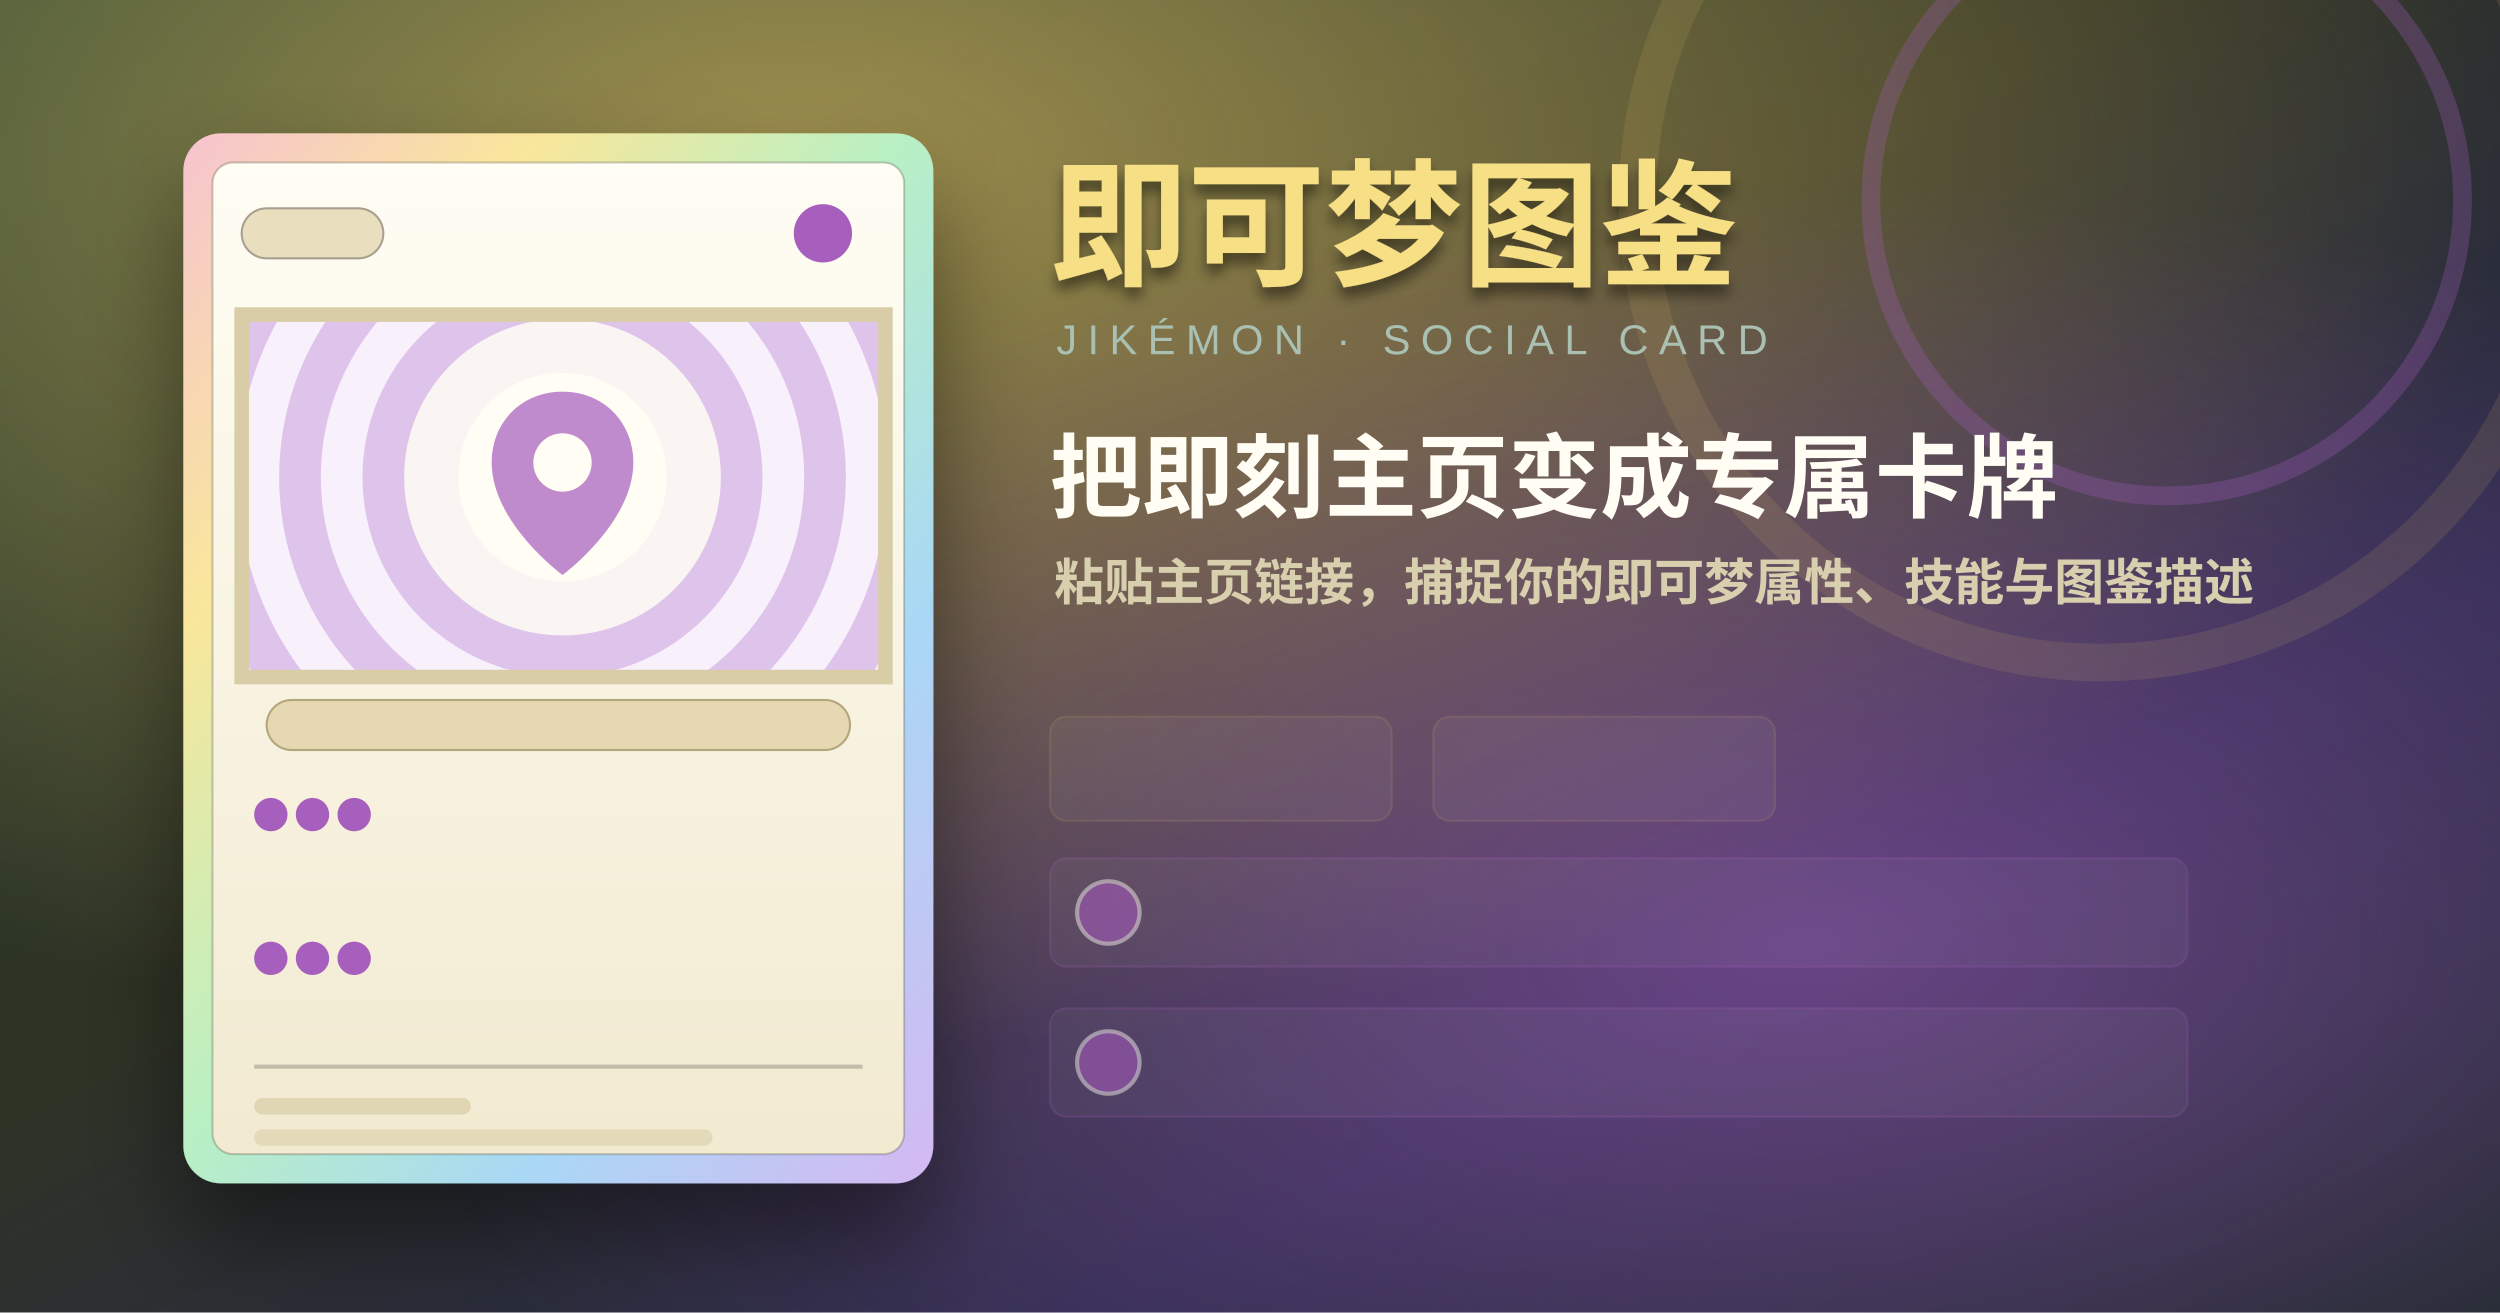
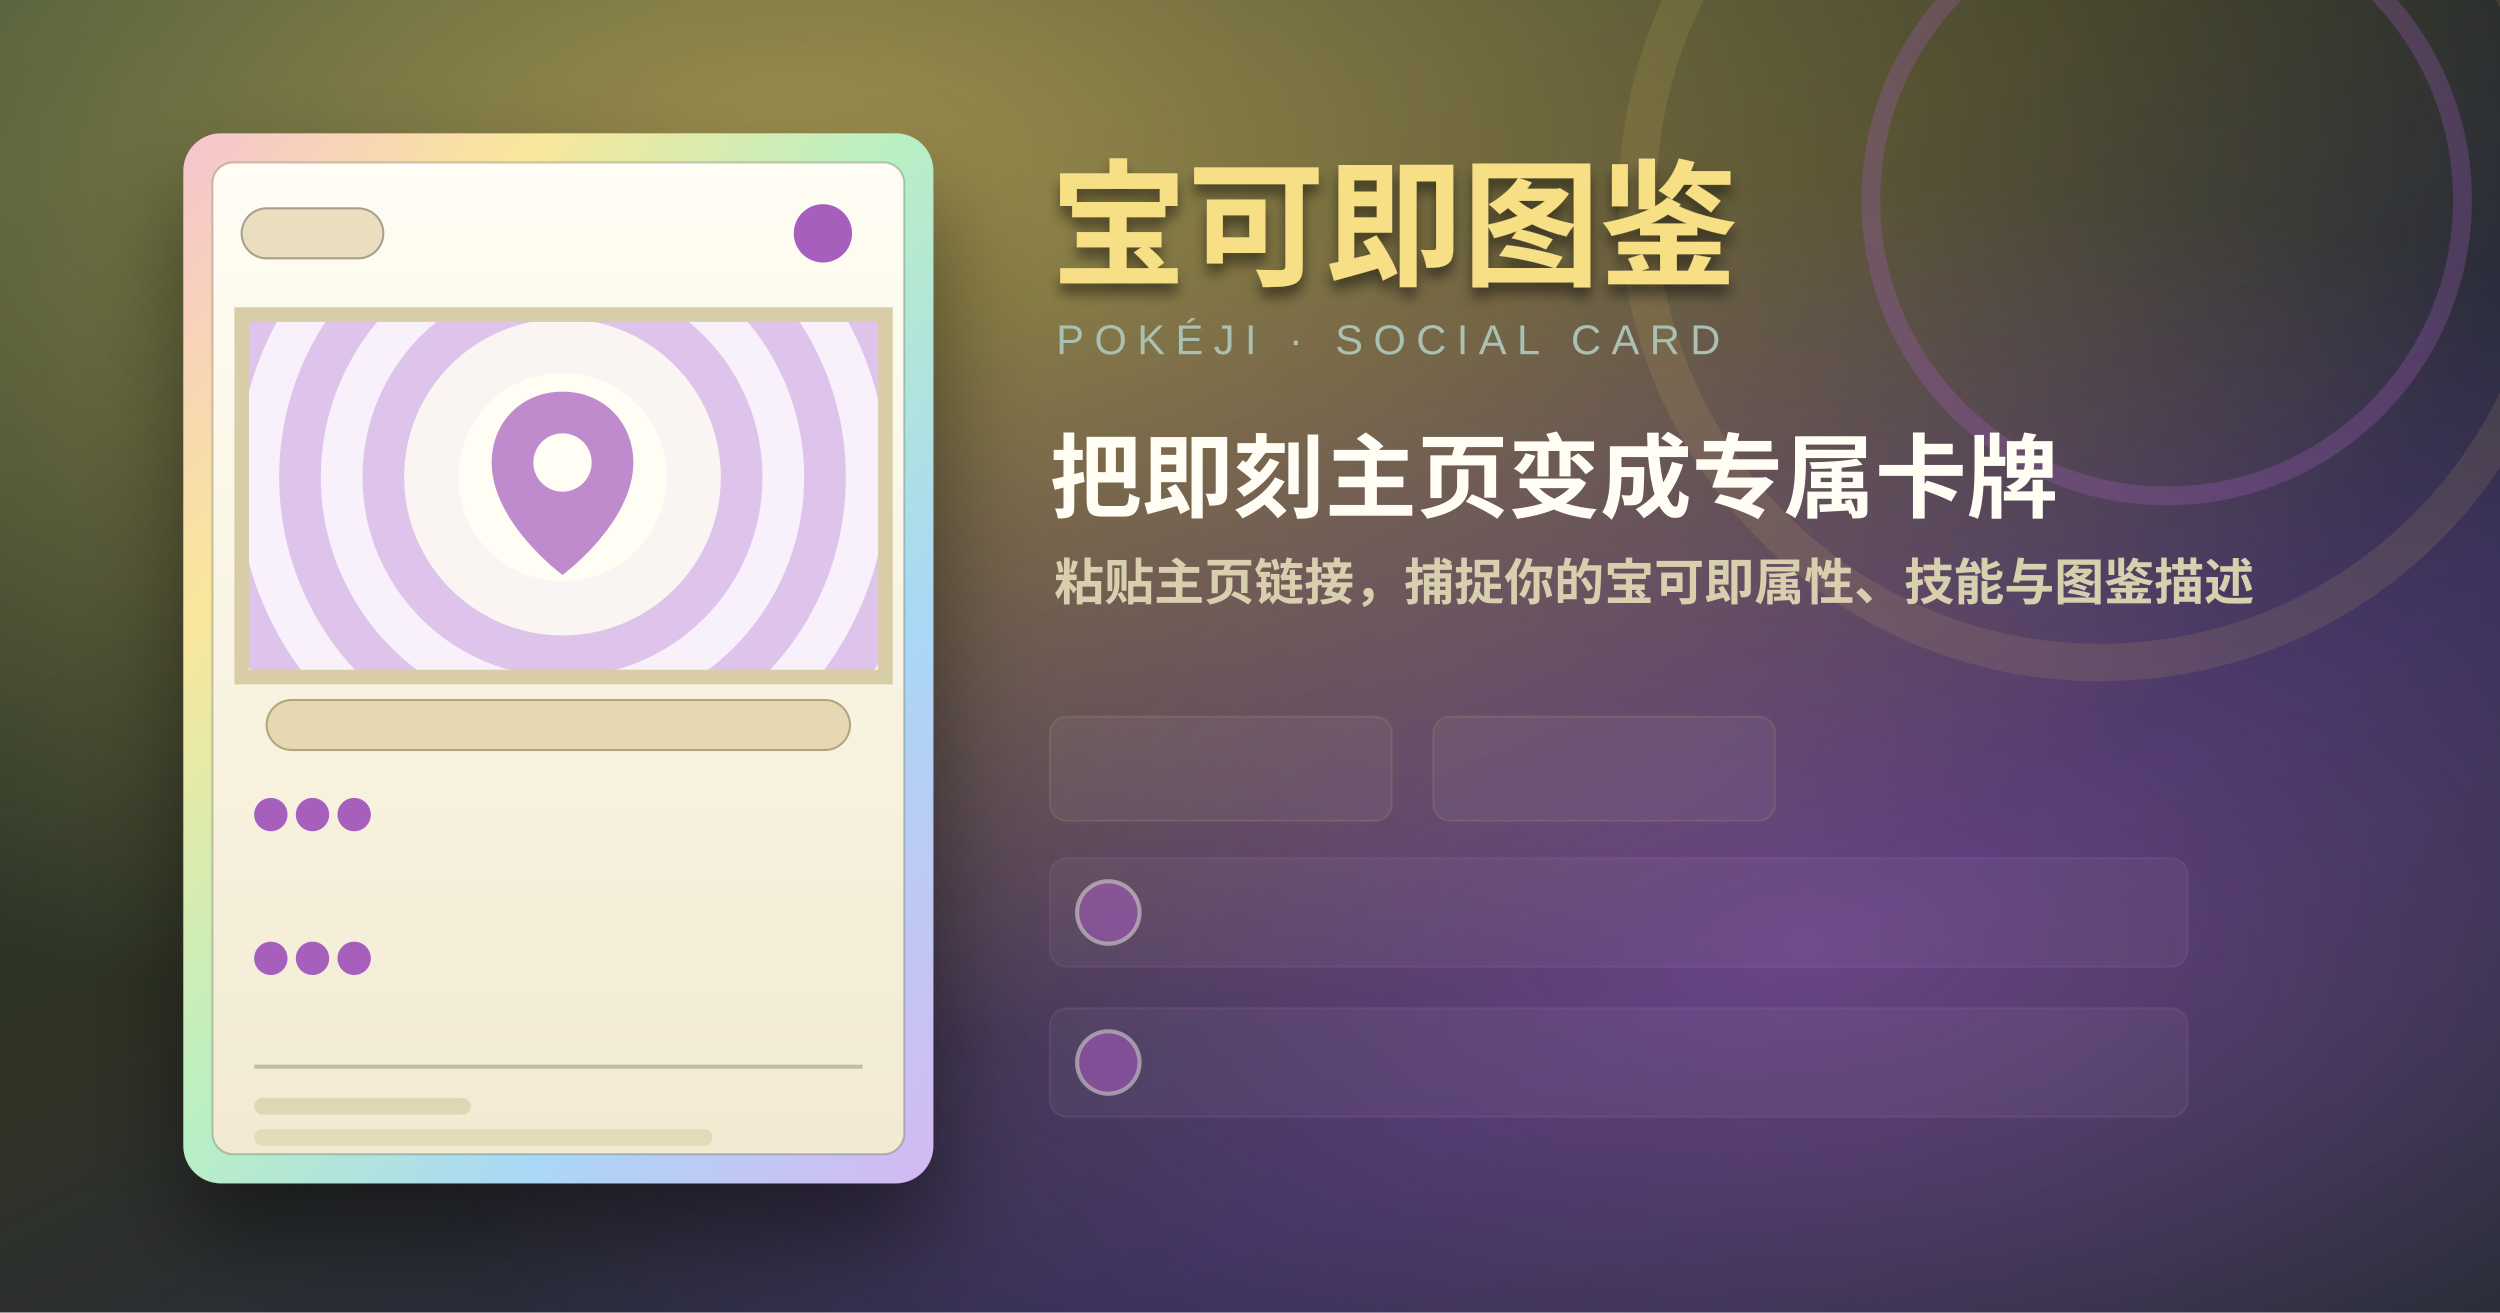
<svg xmlns="http://www.w3.org/2000/svg" width="1200" height="630" viewBox="0 0 1200 630">
  <defs>
    <linearGradient id="bg" x1="0" y1="0" x2="1" y2="1">
      <stop offset="0" stop-color="#1b3a2d" />
      <stop offset="0.42" stop-color="#2f3325" />
      <stop offset="0.72" stop-color="#272949" />
      <stop offset="1" stop-color="#10241c" />
    </linearGradient>
    <radialGradient id="goldGlow" cx="0.32" cy="0.12" r="0.68">
      <stop offset="0" stop-color="#e8c565" stop-opacity="0.62" />
      <stop offset="1" stop-color="#e8c565" stop-opacity="0" />
    </radialGradient>
    <radialGradient id="violetGlow" cx="0.72" cy="0.72" r="0.58">
      <stop offset="0" stop-color="#a75fbe" stop-opacity="0.52" />
      <stop offset="1" stop-color="#a75fbe" stop-opacity="0" />
    </radialGradient>
    <linearGradient id="rainbowFrame" x1="0" y1="0" x2="1" y2="1">
      <stop offset="0" stop-color="#f7c3d0" />
      <stop offset="0.24" stop-color="#f9e79b" />
      <stop offset="0.48" stop-color="#b9f0c3" />
      <stop offset="0.72" stop-color="#a9d8f5" />
      <stop offset="1" stop-color="#d5b8f2" />
    </linearGradient>
    <linearGradient id="paper" x1="0" y1="0" x2="0" y2="1">
      <stop offset="0" stop-color="#fffdf4" />
      <stop offset="1" stop-color="#f2ead1" />
    </linearGradient>
    <filter id="cardShadow" x="-30%" y="-30%" width="170%" height="170%">
      <feDropShadow dx="0" dy="26" stdDeviation="24" flood-color="#000000" flood-opacity="0.45" />
    </filter>
    <filter id="titleShadow" x="-20%" y="-30%" width="140%" height="170%">
      <feDropShadow dx="0" dy="5" stdDeviation="3" flood-color="#000000" flood-opacity="0.46" />
    </filter>
    <clipPath id="artClip">
      <rect x="119" y="151" width="303" height="174" rx="2" />
    </clipPath>
  </defs>
  <rect width="1200" height="630" fill="url(#bg)" />
  <rect width="1200" height="630" fill="url(#goldGlow)" />
  <rect width="1200" height="630" fill="url(#violetGlow)" />
  <circle cx="1008" cy="96" r="222" fill="none" stroke="#e8c565" stroke-opacity="0.12" stroke-width="18" />
  <circle cx="1040" cy="96" r="142" fill="none" stroke="#a75fbe" stroke-opacity="0.28" stroke-width="9" />
  <g filter="url(#cardShadow)">
    <rect x="88" y="64" width="360" height="504" rx="18" fill="url(#rainbowFrame)" />
    <rect x="102" y="78" width="332" height="476" rx="10" fill="url(#paper)" stroke="#1d1a12" stroke-opacity="0.22" />
    <rect x="116" y="100" width="68" height="24" rx="12" fill="#e9dfbe" stroke="#a89f8e" />
    <circle cx="395" cy="112" r="14" fill="#a75fbe" />
    <g clip-path="url(#artClip)">
      <rect x="119" y="151" width="303" height="174" fill="#efdff6" />
      <circle cx="270" cy="229" r="236" fill="#f8f0fb" />
      <circle cx="270" cy="229" r="216" fill="#dec4eb" />
      <circle cx="270" cy="229" r="196" fill="#f8f0fb" />
      <circle cx="270" cy="229" r="176" fill="#dec4eb" />
      <circle cx="270" cy="229" r="156" fill="#f8f0fb" />
      <circle cx="270" cy="229" r="136" fill="#dec4eb" />
      <circle cx="270" cy="229" r="116" fill="#f8f0fb" />
      <circle cx="270" cy="229" r="96" fill="#dec4eb" />
      <circle cx="270" cy="229" r="76" fill="#fffdf4" opacity="0.86" />
      <circle cx="270" cy="229" r="50" fill="#fffdf4" />
      <path d="M270 188c-20 0-34 15-34 34 0 29 34 54 34 54s34-25 34-54c0-19-14-34-34-34Zm0 20a14 14 0 1 1 0 28 14 14 0 0 1 0-28Z" fill="#a75fbe" opacity="0.72" />
    </g>
    <rect x="116" y="151" width="309" height="174" fill="none" stroke="#d8cda6" stroke-width="7" />
    <rect x="128" y="336" width="280" height="24" rx="12" fill="#e5d8b2" stroke="#b3a67c" />
    <g fill="#a75fbe">
      <circle cx="130" cy="391" r="8" />
      <circle cx="150" cy="391" r="8" />
      <circle cx="170" cy="391" r="8" />
      <circle cx="130" cy="460" r="8" />
      <circle cx="150" cy="460" r="8" />
      <circle cx="170" cy="460" r="8" />
    </g>
    <line x1="122" y1="512" x2="414" y2="512" stroke="#000000" stroke-opacity="0.2" stroke-width="2" />
    <rect x="122" y="527" width="104" height="8" rx="4" fill="#d8cda6" opacity="0.7" />
    <rect x="122" y="542" width="220" height="8" rx="4" fill="#d8cda6" opacity="0.56" />
  </g>
  <g font-family="Noto Sans SC, PingFang SC, Hiragino Sans GB, Microsoft YaHei, Arial, sans-serif">
-     <text x="504" y="132" fill="#f7df86" font-size="66" font-weight="900" filter="url(#titleShadow)">即可梦图鉴</text>
-     <text x="507" y="170" fill="#a9c0b2" font-size="20" letter-spacing="5">JIKÉMON · SOCIAL CARD</text>
+     <text x="504" y="132" fill="#f7df86" font-size="66" font-weight="900" filter="url(#titleShadow)">宝可即图鉴</text>
+     <text x="507" y="170" fill="#a9c0b2" font-size="20" letter-spacing="5">POKÉJI · SOCIAL CARD</text>
    <text x="504" y="245" fill="#fffdf4" font-size="44" font-weight="900">把即刻主页变成专属卡牌</text>
-     <text x="506" y="288" fill="#d8cfae" font-size="24" font-weight="700">粘贴主页链接，捕捉你的即可梦属性、技能与图鉴描述</text>
+     <text x="506" y="288" fill="#d8cfae" font-size="24" font-weight="700">粘贴主页链接，捕捉你的宝可即属性、技能与图鉴描述</text>
    <g opacity="0.58">
      <rect x="504" y="344" width="164" height="50" rx="8" fill="#fffdf4" fill-opacity="0.08" stroke="#e8c565" stroke-opacity="0.22" />
      <rect x="688" y="344" width="164" height="50" rx="8" fill="#fffdf4" fill-opacity="0.08" stroke="#e8c565" stroke-opacity="0.22" />
      <rect x="504" y="412" width="546" height="52" rx="8" fill="#fffdf4" fill-opacity="0.07" stroke="#a75fbe" stroke-opacity="0.36" />
      <rect x="504" y="484" width="546" height="52" rx="8" fill="#fffdf4" fill-opacity="0.07" stroke="#a75fbe" stroke-opacity="0.36" />
      <circle cx="532" cy="438" r="15" fill="#a75fbe" stroke="#fffdf4" stroke-opacity="0.8" stroke-width="2" />
      <circle cx="532" cy="510" r="15" fill="#a75fbe" stroke="#fffdf4" stroke-opacity="0.8" stroke-width="2" />
    </g>
  </g>
</svg>
